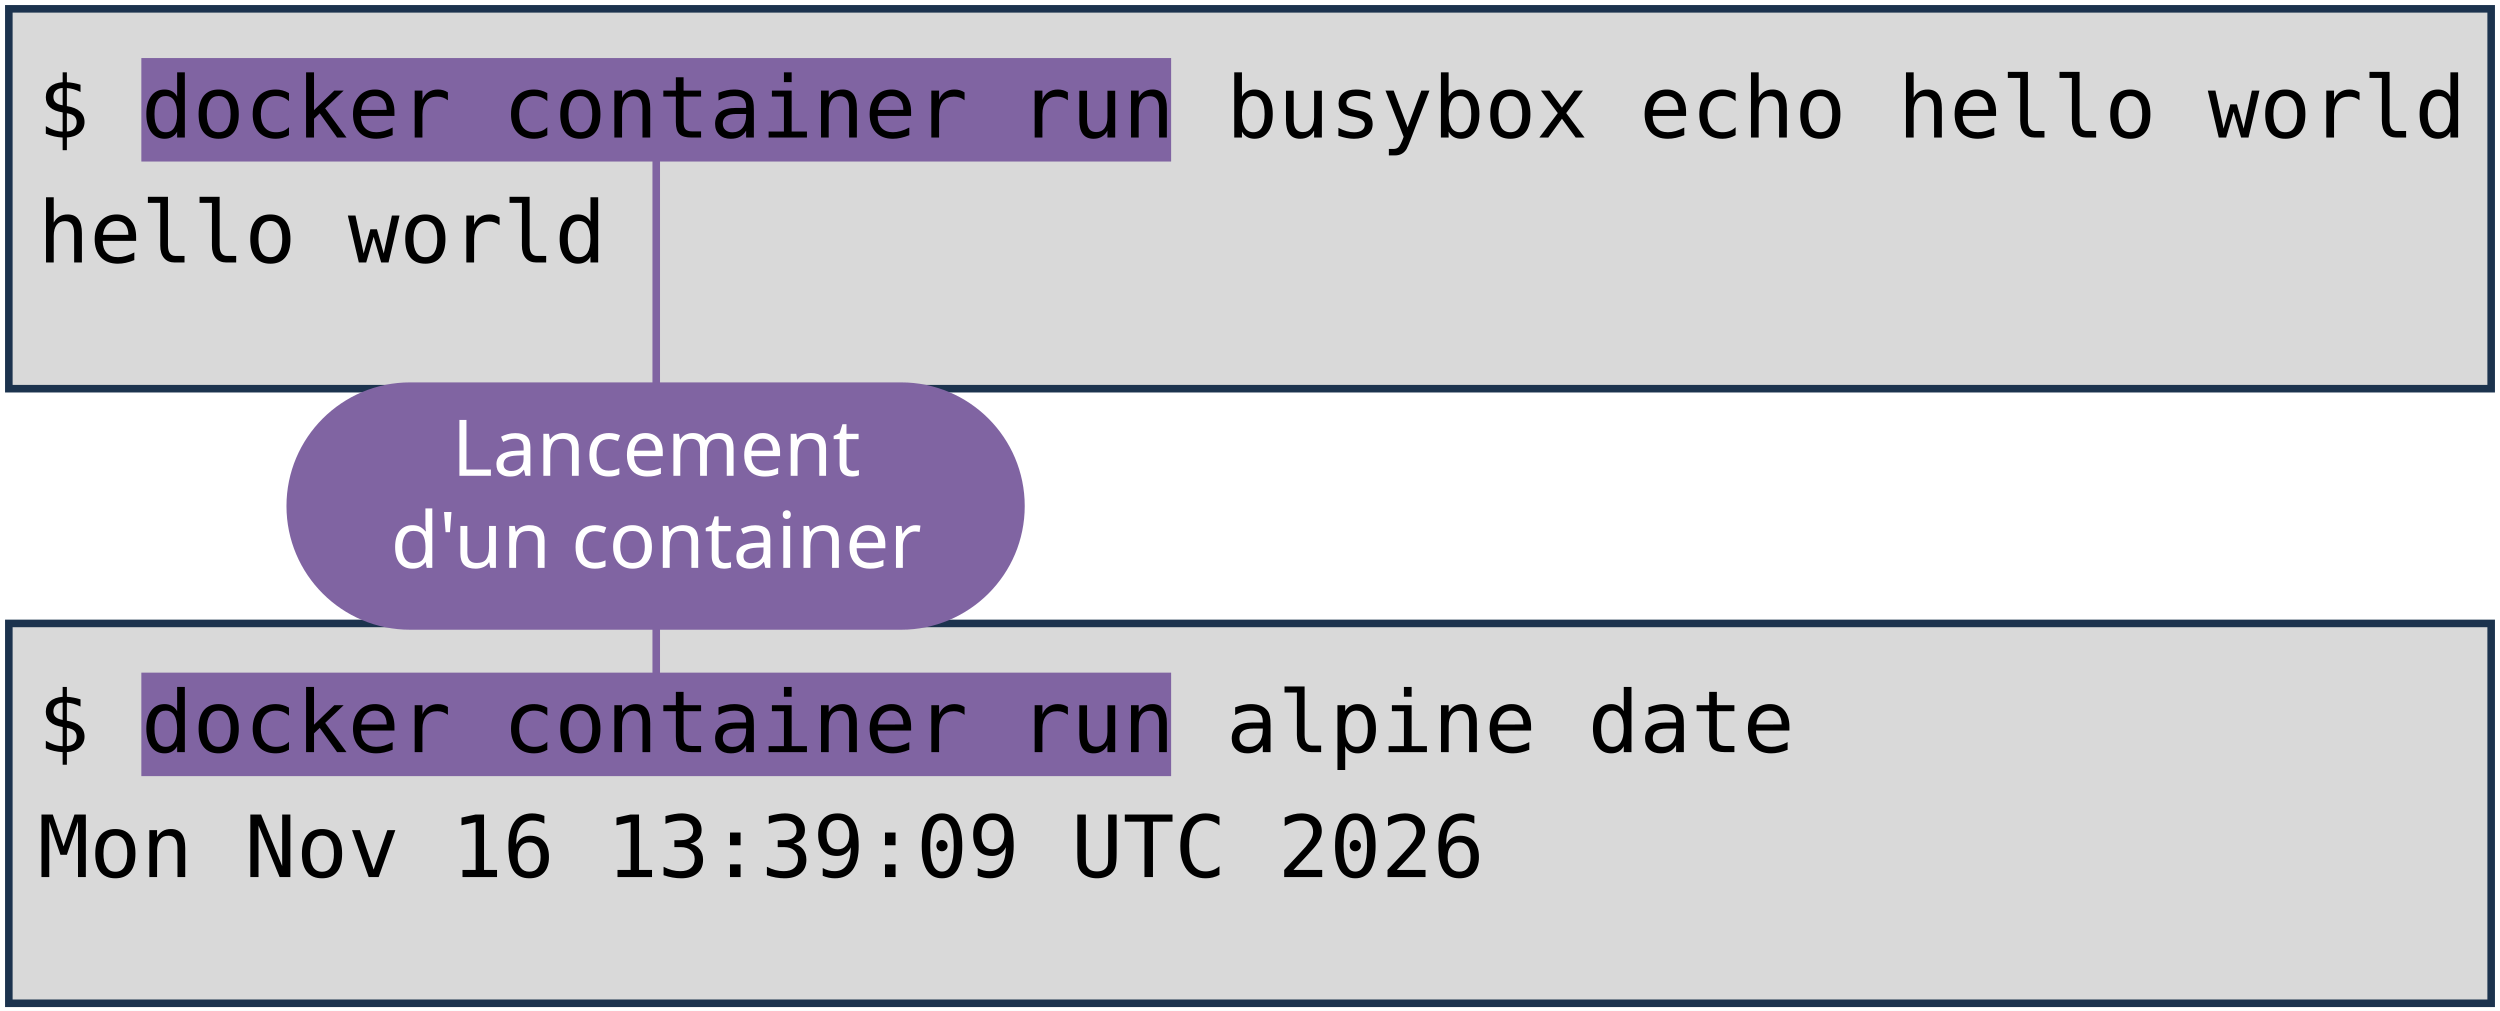
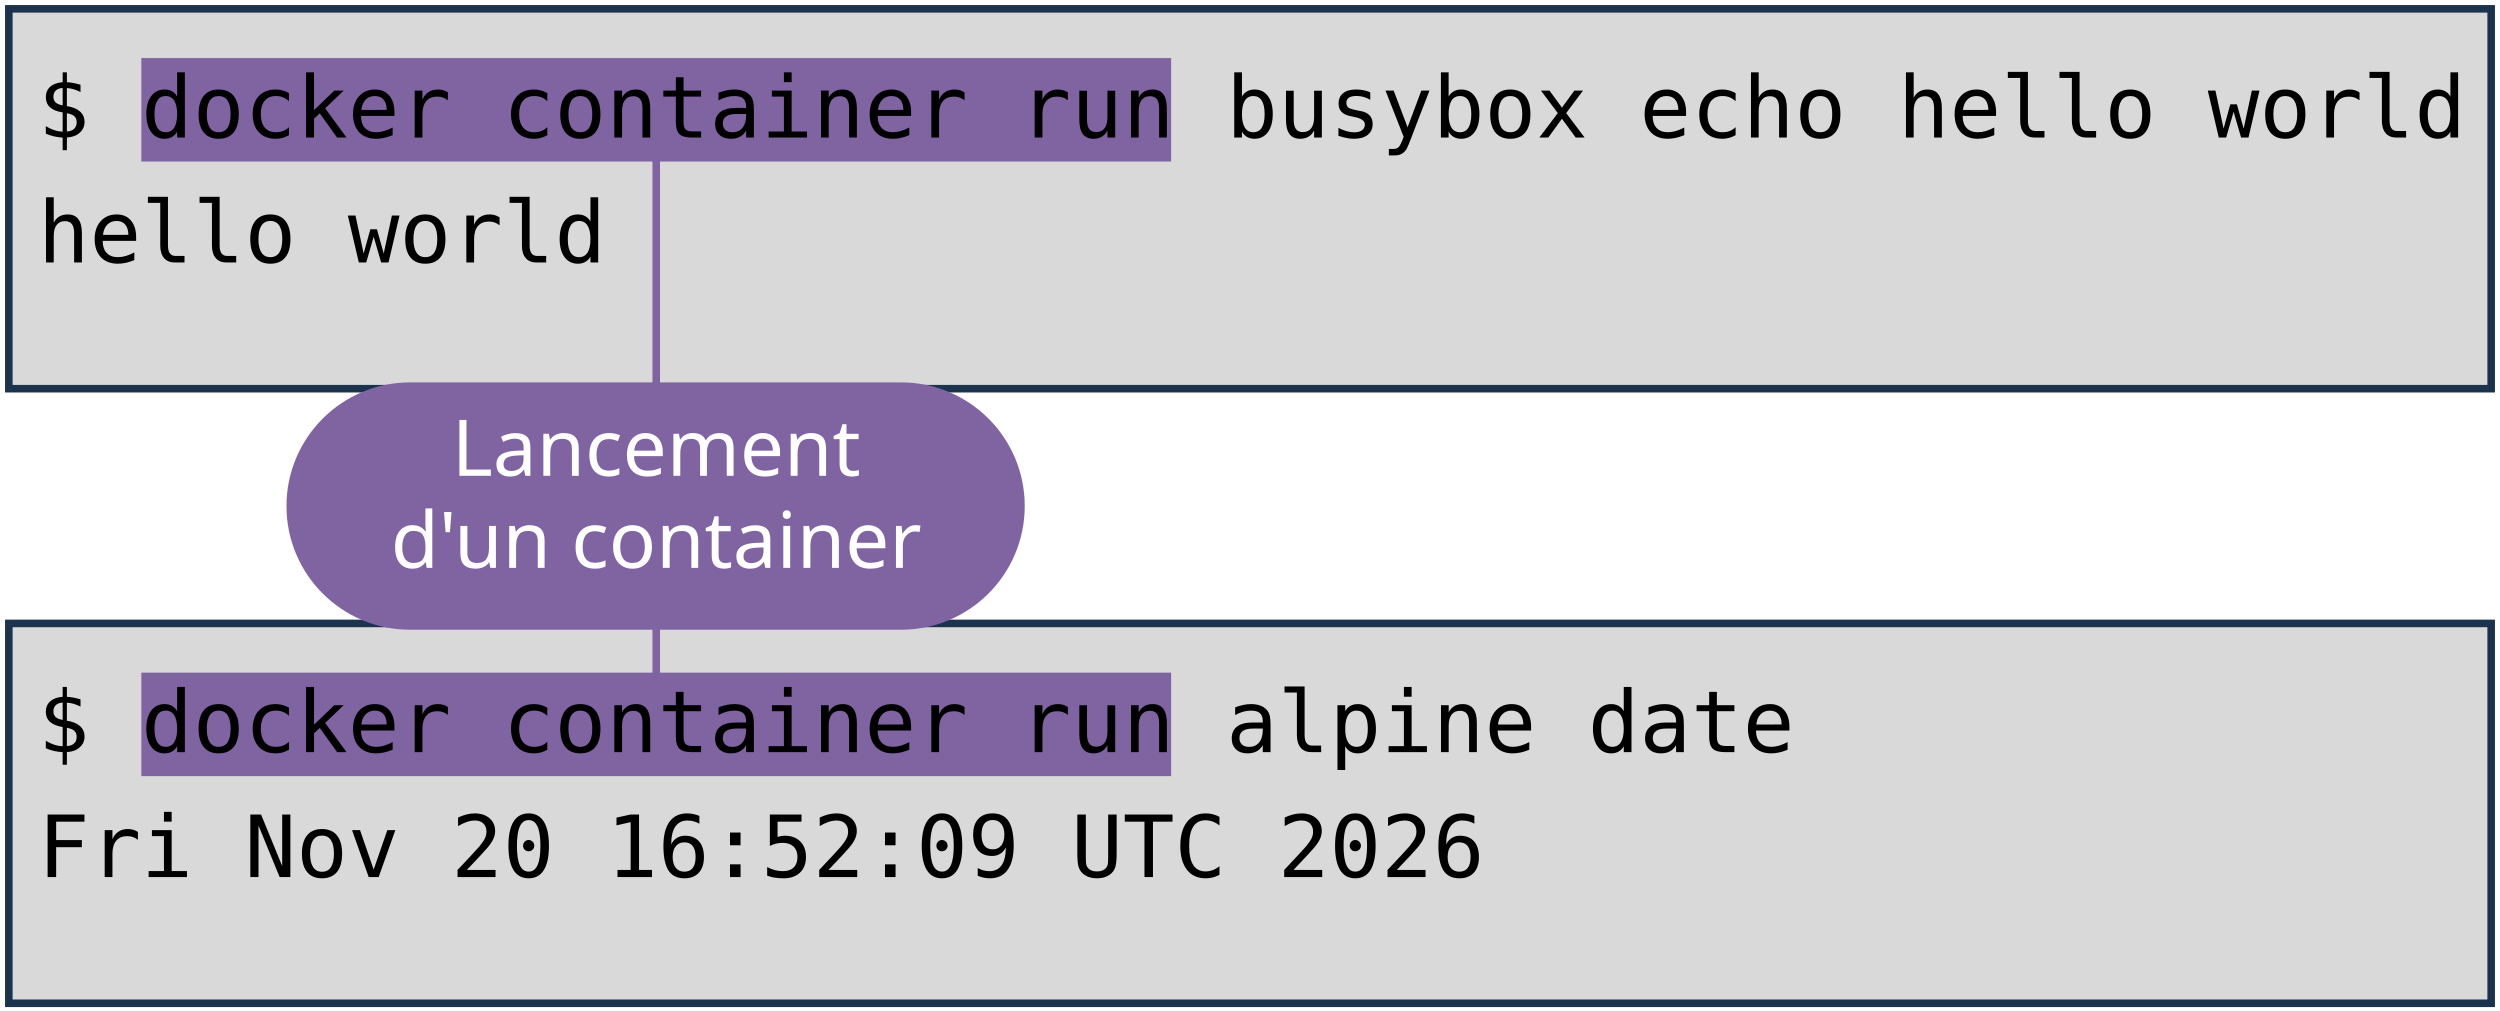
<svg xmlns="http://www.w3.org/2000/svg" viewBox="0 0 1981 801" width="1981" height="801" role="img" aria-label="Deux terminaux : docker container run busybox echo hello world, et docker container run alpine date. Annotations : lancement d'un container, image, commande lancée.">
  <style>
    .code { font-family: "DejaVu Sans Mono", Menlo, Consolas, monospace; font-size: 68px; fill: #000000; }
    .pill { font-family: "Trebuchet MS", "Century Gothic", Verdana, sans-serif; font-size: 62px; text-anchor: middle; }
  </style>
  <rect width="1981" height="801" fill="#FFFFFF" />
  <rect x="7" y="7" width="1967" height="301" fill="#D9D9D9" stroke="#1C334E" stroke-width="6" />
  <rect x="7" y="494" width="1967" height="301" fill="#D9D9D9" stroke="#1C334E" stroke-width="6" />
  <rect x="112" y="46" width="816" height="82" fill="#8064A2" />
  <rect x="112" y="533" width="816" height="82" fill="#8064A2" />
  <text x="30" y="109" class="code" xml:space="preserve">$ docker container run busybox echo hello world</text>
  <text x="30" y="208" class="code" xml:space="preserve">hello world</text>
  <text x="30" y="596" class="code" xml:space="preserve">$ docker container run alpine date</text>
-   <text x="30" y="695" class="code" xml:space="preserve">Mon Nov 16 13:39:09 UTC 2026</text>
+   <text x="30" y="695" class="code" xml:space="preserve">Fri Nov 20 16:52:09 UTC 2026</text>
  <path d="M 520 401 L 520 128" stroke="#8064A2" stroke-width="6" fill="none" stroke-linecap="round" />
  <path d="M 520 401 L 520 533" stroke="#8064A2" stroke-width="6" fill="none" stroke-linecap="round" />
  <rect x="227" y="303" width="585" height="196" rx="98" fill="#8064A2" />
  <text x="520" y="377" class="pill" fill="#FFFFFF">Lancement</text>
  <text x="520" y="450" class="pill" fill="#FFFFFF">d'un container</text>
</svg>
